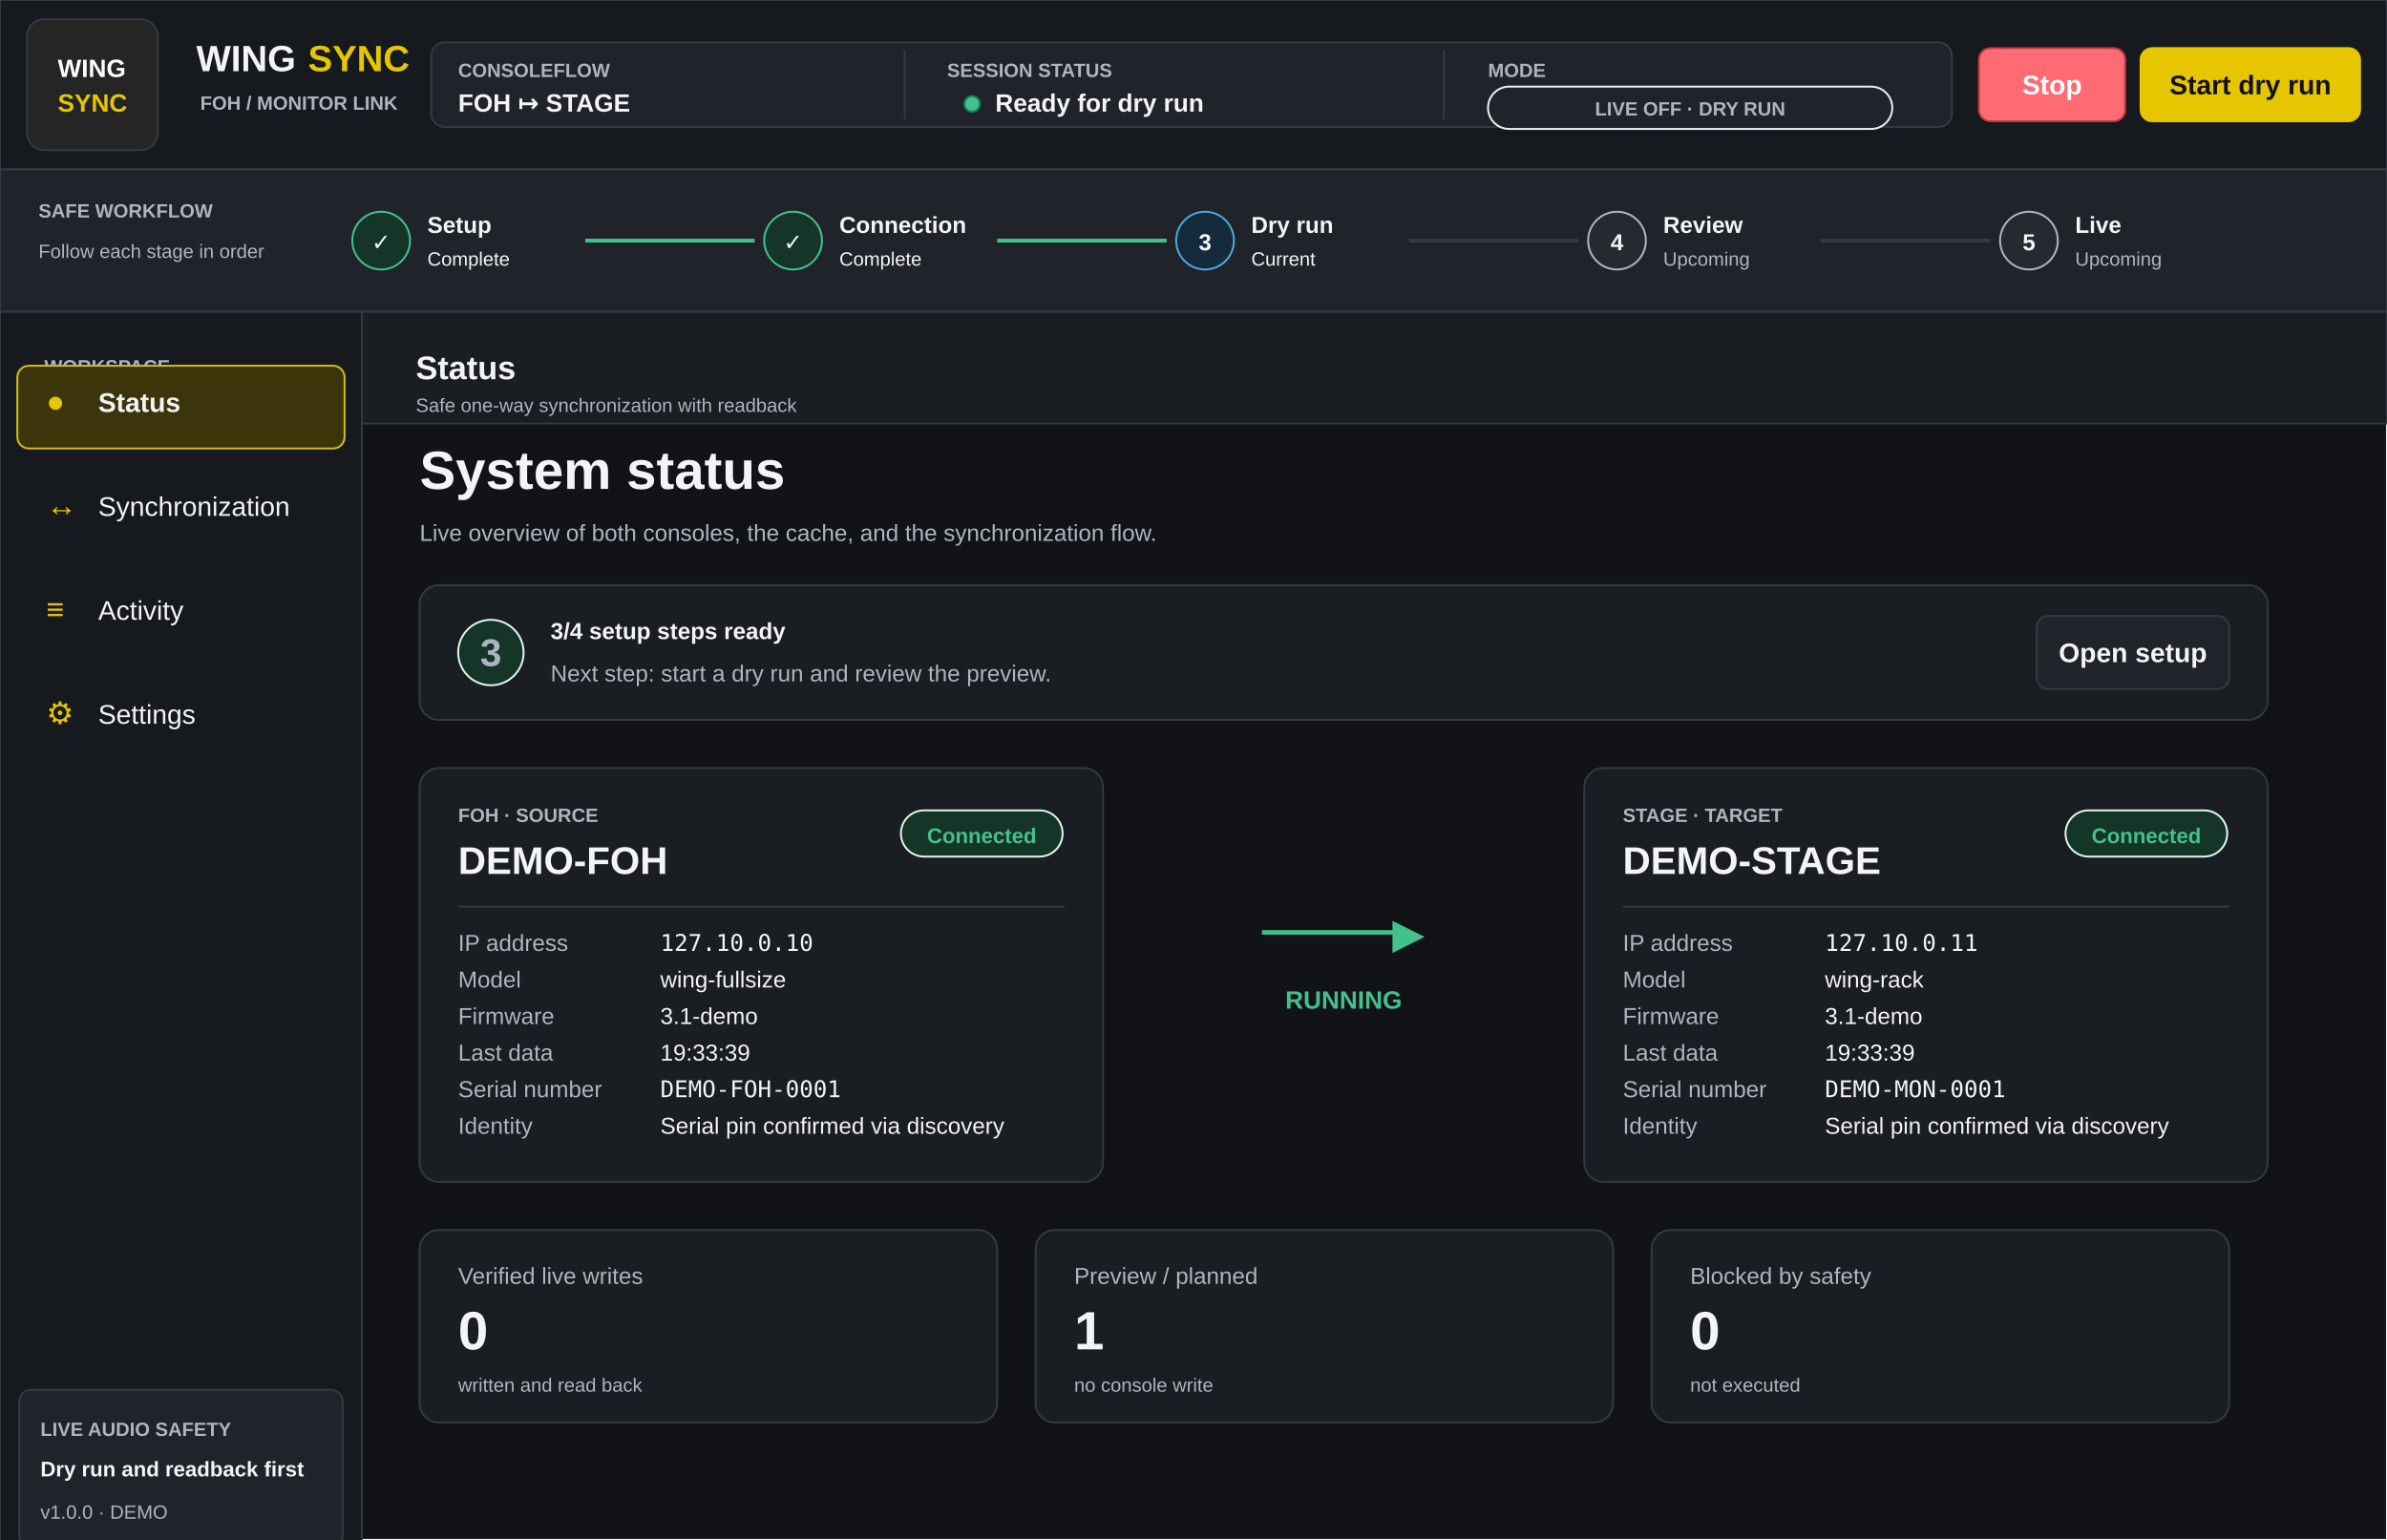
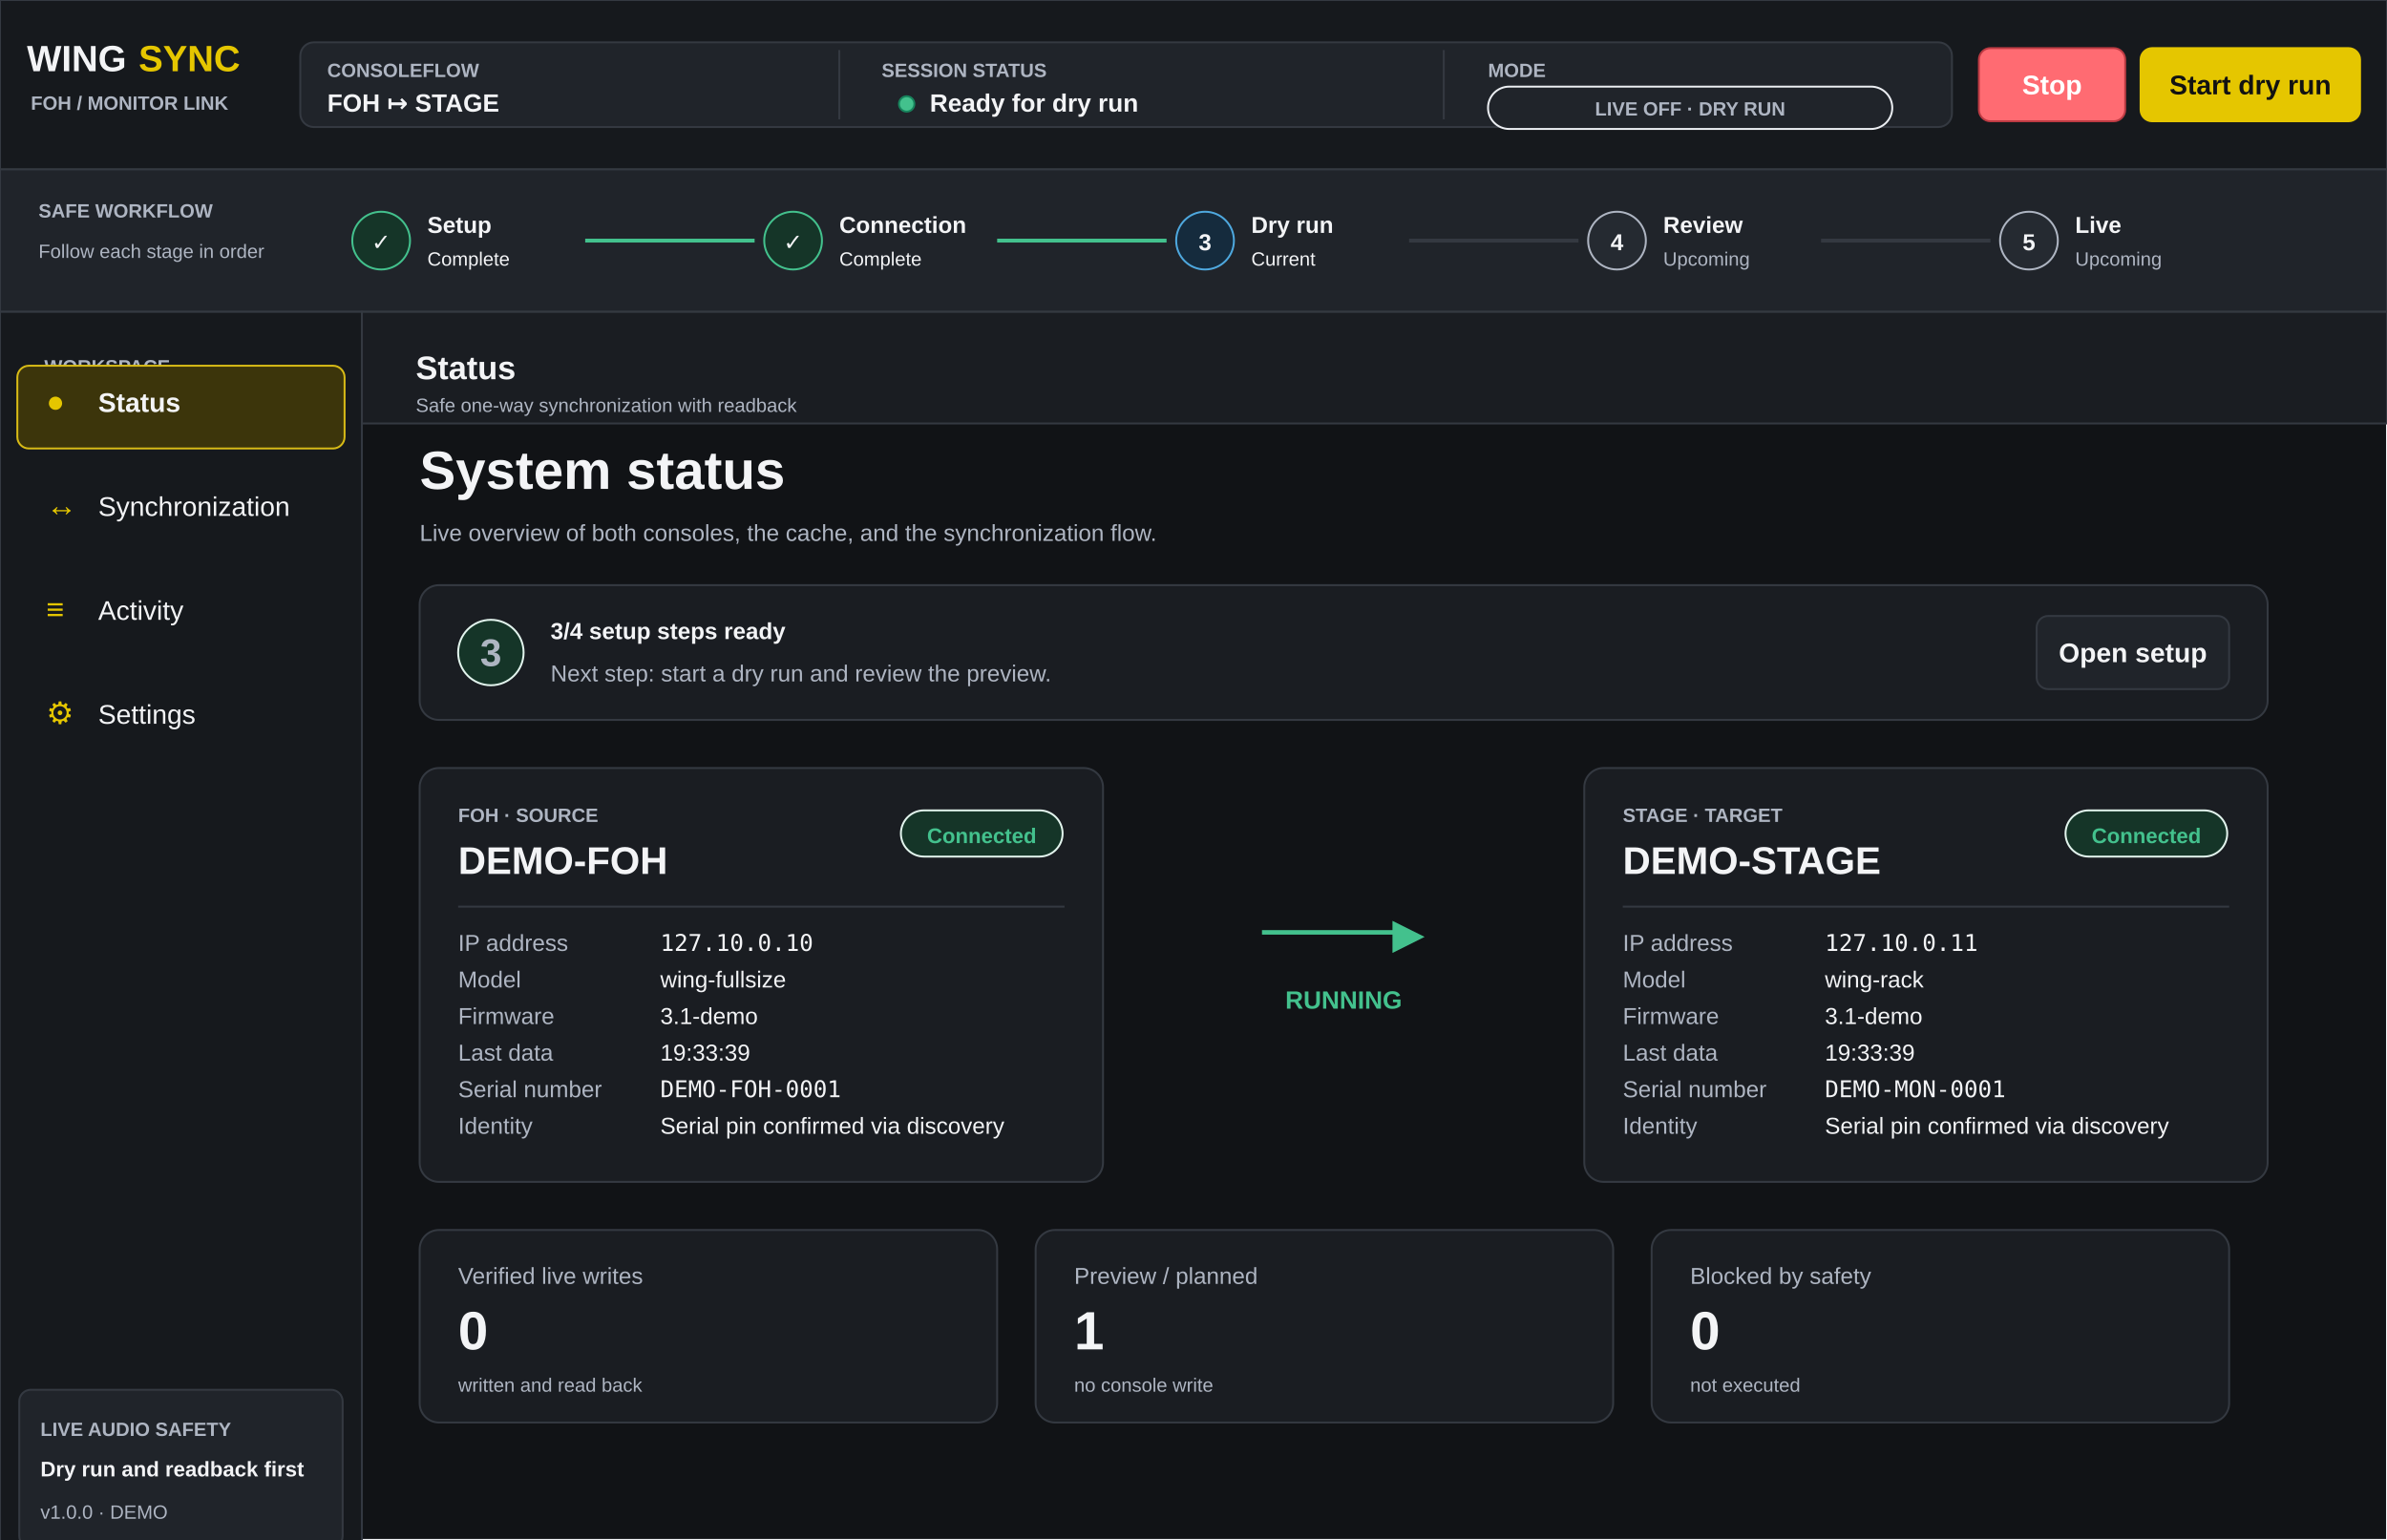
<svg xmlns="http://www.w3.org/2000/svg" width="1240" height="800" viewBox="0 0 1240 800">
  <style>text{font-family:Segoe UI,Arial,sans-serif;fill:#172033}.small{font-size:12px}.tiny{font-size:10px}.label{font-size:10px;font-weight:700;fill:#777872}.muted{fill:#5c667a}.title{font-size:28px;font-weight:650}.h{font-size:17px;font-weight:650}.mono{font-family:Consolas,monospace}.bold{font-weight:700}.btn{font-size:14px;font-weight:650}.num{font-size:28px;font-weight:650}</style>
  <style>text{fill:#F3F4F6}.label,.muted{fill:#AEB5C2}[fill="#f3f5f8"]{fill:#111316}[fill="#fcfcfa"],[fill="#f8f8f5"]{fill:#16191D}[fill="#f3f3ef"],[fill="#efefea"],[fill="#e8eef5"],[fill="#ebeef2"],[fill="#fafafa"],[fill="#f1f2ee"]{fill:#20242A}rect[fill="#fff"],rect[fill="#ffffff"]{fill:#1A1D22}[fill="#fff2a8"]{fill:#3C350B}[fill="#e2f4ed"]{fill:#153528}[fill="#e3f1fb"]{fill:#152B3D}[fill="#fff3e2"]{fill:#382715}[fill="#fde8e9"]{fill:#3B1D22}[fill="#dfe4ec"]{fill:#0D0F12}[fill="#17835c"]{fill:#43C18D}[fill="#0b78d0"]{fill:#4EA8DE}[fill="#be3b43"]{fill:#FF6B72}[fill="#b46b08"],[fill="#d57a00"]{fill:#F0B35A}[fill="#a58c00"]{fill:#E5C600}[stroke="#d7d7d1"],[stroke="#deded8"],[stroke="#d4d4ce"],[stroke="#dce1e8"],[stroke="#b8c1ce"],[stroke="#e9ecf1"],[stroke="#d9dad4"],[stroke="#687386"],[stroke="#111111"]{stroke:#343941}[stroke="#e4c400"]{stroke:#D8BB16}[stroke="#f0c67f"]{stroke:#8A5B24}[style*="fill:#172033"]{fill:#F3F4F6!important}[style*="fill:#5c667a"]{fill:#AEB5C2!important}[style*="fill:#17835c"]{fill:#43C18D!important}[style*="fill:#0b78d0"]{fill:#4EA8DE!important}[style*="fill:#be3b43"]{fill:#FF6B72!important}[style*="fill:#b46b08"]{fill:#F0B35A!important}[style*="fill:#a58c00"]{fill:#E5C600!important}[style*="fill:#76531f"]{fill:#FFD499!important}[style*="fill:#ecece8"]{fill:#F3F4F6!important}</style>
  <rect x="0" y="0" width="1240" height="800" rx="0" fill="#f3f5f8" stroke="#f3f5f8" stroke-width="1" />
  <rect x="0" y="0" width="1240" height="88" rx="0" fill="#fcfcfa" stroke="#d7d7d1" stroke-width="1" />
-   <rect x="14" y="10" width="68" height="68" rx="9" fill="#252525" stroke="#111111" stroke-width="1" />
-   <text x="30" y="40" class="bold" style="fill:#fff;font-size:13px;">WING</text>
-   <text x="30" y="58" class="bold" style="fill:#e5c600;font-size:13px;">SYNC</text>
-   <text x="102" y="37" class="bold" style="font-size:19px;">WING</text>
-   <text x="160" y="37" class="bold" style="fill:#e5c600;font-size:19px;">SYNC</text>
-   <text x="104" y="57" class="label" style="">FOH / MONITOR LINK</text>
-   <rect x="224" y="22" width="790" height="44" rx="7" fill="#f3f3ef" stroke="#deded8" stroke-width="1" />
-   <text x="238" y="40" class="label" style="">CONSOLEFLOW</text>
-   <text x="238" y="58" class="bold" style="font-size:13px;">FOH ↦ STAGE</text>
-   <line x1="470" y1="26" x2="470" y2="62" stroke="#d4d4ce" stroke-width="1" />
-   <text x="492" y="40" class="label" style="">SESSION STATUS</text>
-   <circle cx="505" cy="54" r="4" fill="#17835c" stroke="#17835c" />
-   <text x="517" y="58" class="bold" style="font-size:13px;">Ready for dry run</text>
+   <text x="14" y="37" class="bold" style="font-size:19px;">WING</text>
+   <text x="72" y="37" class="bold" style="fill:#e5c600;font-size:19px;">SYNC</text>
+   <text x="16" y="57" class="label" style="">FOH / MONITOR LINK</text>
+   <rect x="156" y="22" width="858" height="44" rx="7" fill="#f3f3ef" stroke="#deded8" stroke-width="1" />
+   <text x="170" y="40" class="label" style="">CONSOLEFLOW</text>
+   <text x="170" y="58" class="bold" style="font-size:13px;">FOH ↦ STAGE</text>
+   <line x1="436" y1="26" x2="436" y2="62" stroke="#d4d4ce" stroke-width="1" />
+   <text x="458" y="40" class="label" style="">SESSION STATUS</text>
+   <circle cx="471" cy="54" r="4" fill="#17835c" stroke="#17835c" />
+   <text x="483" y="58" class="bold" style="font-size:13px;">Ready for dry run</text>
  <line x1="750" y1="26" x2="750" y2="62" stroke="#d4d4ce" stroke-width="1" />
  <text x="773" y="40" class="label" style="">MODE</text>
  <rect x="773" y="45" width="210" height="22" rx="11" fill="#ebeef2" stroke="#ebeef2" stroke-width="1" />
  <text x="878" y="60" class="bold" style="fill:#5c667a;font-size:10px;text-anchor:middle;">LIVE OFF · DRY RUN</text>
  <rect x="1028" y="25" width="76" height="38" rx="6" fill="#be3b43" stroke="#be3b43" stroke-width="1" />
  <text x="1066" y="49" class="btn" style="fill:#fff;font-size:14px;text-anchor:middle;">Stop</text>
  <rect x="1112" y="25" width="114" height="38" rx="6" fill="#e5c600" stroke="#e5c600" stroke-width="1" />
  <text x="1169" y="49" class="btn" style="fill:#121212;font-size:14px;text-anchor:middle;">Start dry run</text>
  <rect x="0" y="88" width="1240" height="74" fill="#20242A" stroke="#343941" />
  <text x="20" y="113" class="label">SAFE WORKFLOW</text>
  <text x="20" y="134" class="tiny muted">Follow each stage in order</text>
  <line x1="304" y1="125" x2="392" y2="125" stroke="#43C18D" stroke-width="2" />
  <line x1="518" y1="125" x2="606" y2="125" stroke="#43C18D" stroke-width="2" />
  <line x1="732" y1="125" x2="820" y2="125" stroke="#343941" stroke-width="2" />
  <line x1="946" y1="125" x2="1034" y2="125" stroke="#343941" stroke-width="2" />
  <circle cx="198" cy="125" r="15" fill="#153528" stroke="#43C18D" />
  <text x="198" y="130" class="bold" text-anchor="middle">✓</text>
  <text x="222" y="121" class="bold small">Setup</text>
  <text x="222" y="138" class="tiny" fill="#43C18D">Complete</text>
  <circle cx="412" cy="125" r="15" fill="#153528" stroke="#43C18D" />
  <text x="412" y="130" class="bold" text-anchor="middle">✓</text>
  <text x="436" y="121" class="bold small">Connection</text>
  <text x="436" y="138" class="tiny" fill="#43C18D">Complete</text>
  <circle cx="626" cy="125" r="15" fill="#152B3D" stroke="#4EA8DE" />
  <text x="626" y="130" class="bold" text-anchor="middle">3</text>
  <text x="650" y="121" class="bold small">Dry run</text>
  <text x="650" y="138" class="tiny" fill="#4EA8DE">Current</text>
  <circle cx="840" cy="125" r="15" fill="#252A31" stroke="#AEB5C2" />
  <text x="840" y="130" class="bold" text-anchor="middle">4</text>
  <text x="864" y="121" class="bold small">Review</text>
  <text x="864" y="138" class="tiny muted">Upcoming</text>
  <circle cx="1054" cy="125" r="15" fill="#252A31" stroke="#AEB5C2" />
  <text x="1054" y="130" class="bold" text-anchor="middle">5</text>
  <text x="1078" y="121" class="bold small">Live</text>
  <text x="1078" y="138" class="tiny muted">Upcoming</text>
  <g transform="translate(0 74)">
    <rect x="0" y="88" width="188" height="670" rx="0" fill="#f8f8f5" stroke="#d7d7d1" stroke-width="1" />
    <text x="23" y="120" class="label" style="">WORKSPACE</text>
    <rect x="9" y="116" width="170" height="43" rx="6" fill="#fff2a8" stroke="#e4c400" stroke-width="1" />
    <text x="24" y="140" class="bold" style="fill:#a58c00;font-size:16px;">●</text>
    <text x="51" y="140" class="bold" style="font-size:14px;">Status</text>
    <text x="24" y="194" class="bold" style="fill:#a58c00;font-size:16px;">↔</text>
    <text x="51" y="194" class="" style="font-size:14px;">Synchronization</text>
    <text x="24" y="248" class="bold" style="fill:#a58c00;font-size:16px;">≡</text>
    <text x="51" y="248" class="" style="font-size:14px;">Activity</text>
    <text x="24" y="302" class="bold" style="fill:#a58c00;font-size:16px;">⚙</text>
    <text x="51" y="302" class="" style="font-size:14px;">Settings</text>
    <rect x="10" y="648" width="168" height="82" rx="6" fill="#efefea" stroke="#d7d7d1" stroke-width="1" />
    <text x="21" y="672" class="label" style="">LIVE AUDIO SAFETY</text>
    <text x="21" y="693" class="bold" style="font-size:11px;">Dry run and readback first</text>
    <text x="21" y="715" class="tiny" style="fill:#5c667a;">v1.0.0 · DEMO</text>
    <rect x="188" y="88" width="1052" height="58" rx="0" fill="#fff" stroke="#dce1e8" stroke-width="1" />
    <text x="216" y="123" class="h" style="">Status</text>
    <text x="216" y="140" class="tiny" style="fill:#5c667a;">Safe one-way synchronization with readback</text>
    <rect x="0" y="758" width="1240" height="42" rx="0" fill="#20211f" stroke="#111211" stroke-width="1" />
    <rect x="16" y="769" width="4" height="20" rx="2" fill="#e5c600" stroke="#e5c600" stroke-width="1" />
    <text x="30" y="784" class="label" style="fill:#e5c600;">NEXT STEP</text>
    <text x="218" y="180" class="title" style="">System status</text>
    <text x="218" y="207" class="small" style="fill:#5c667a;">Live overview of both consoles, the cache, and the synchronization flow.</text>
    <rect x="218" y="230" width="960" height="70" rx="10" fill="#ffffff" stroke="#dce1e8" stroke-width="1" />
    <rect x="238" y="248" width="34" height="34" rx="17" fill="#e2f4ed" stroke="#e2f4ed" stroke-width="1" />
    <text x="255" y="272" class="bold" style="fill:#5c667a;font-size:20px;text-anchor:middle;">3</text>
    <text x="286" y="258" class="bold" style="">3/4 setup steps ready</text>
    <text x="286" y="280" class="small" style="fill:#5c667a;">Next step: start a dry run and review the preview.</text>
    <rect x="1058" y="246" width="100" height="38" rx="6" fill="#e8eef5" stroke="#dce1e8" stroke-width="1" />
    <text x="1108.0" y="270" class="btn" style="fill:#172033;font-size:14px;text-anchor:middle;">Open setup</text>
    <rect x="218" y="325" width="355" height="215" rx="10" fill="#ffffff" stroke="#dce1e8" stroke-width="1" />
    <text x="238" y="353" class="label" style="">FOH · SOURCE</text>
    <text x="238" y="380" class="bold" style="font-size:20px;">DEMO-FOH</text>
    <rect x="468" y="347" width="84" height="24" rx="12" fill="#e2f4ed" stroke="#e2f4ed" stroke-width="1" />
    <text x="510" y="364" class="bold" style="fill:#17835c;font-size:11px;text-anchor:middle;">Connected</text>
    <line x1="238" y1="397" x2="553" y2="397" stroke="#dce1e8" stroke-width="1" />
    <text x="238" y="420" class="small" style="fill:#5c667a;">IP address</text>
    <text x="343" y="420" class="mono" style="">127.10.0.10</text>
    <text x="238" y="439" class="small" style="fill:#5c667a;">Model</text>
    <text x="343" y="439" class="small" style="">wing-fullsize</text>
    <text x="238" y="458" class="small" style="fill:#5c667a;">Firmware</text>
    <text x="343" y="458" class="small" style="">3.1-demo</text>
    <text x="238" y="477" class="small" style="fill:#5c667a;">Last data</text>
    <text x="343" y="477" class="small" style="">19:33:39</text>
    <text x="238" y="496" class="small" style="fill:#5c667a;">Serial number</text>
    <text x="343" y="496" class="mono" style="">DEMO-FOH-0001</text>
    <text x="238" y="515" class="small" style="fill:#5c667a;">Identity</text>
    <text x="343" y="515" class="small" style="">Serial pin confirmed via discovery</text>
    <rect x="823" y="325" width="355" height="215" rx="10" fill="#ffffff" stroke="#dce1e8" stroke-width="1" />
    <text x="843" y="353" class="label" style="">STAGE · TARGET</text>
    <text x="843" y="380" class="bold" style="font-size:20px;">DEMO-STAGE</text>
    <rect x="1073" y="347" width="84" height="24" rx="12" fill="#e2f4ed" stroke="#e2f4ed" stroke-width="1" />
    <text x="1115" y="364" class="bold" style="fill:#17835c;font-size:11px;text-anchor:middle;">Connected</text>
    <line x1="843" y1="397" x2="1158" y2="397" stroke="#dce1e8" stroke-width="1" />
    <text x="843" y="420" class="small" style="fill:#5c667a;">IP address</text>
    <text x="948" y="420" class="mono" style="">127.10.0.11</text>
    <text x="843" y="439" class="small" style="fill:#5c667a;">Model</text>
    <text x="948" y="439" class="small" style="">wing-rack</text>
    <text x="843" y="458" class="small" style="fill:#5c667a;">Firmware</text>
    <text x="948" y="458" class="small" style="">3.1-demo</text>
    <text x="843" y="477" class="small" style="fill:#5c667a;">Last data</text>
    <text x="948" y="477" class="small" style="">19:33:39</text>
    <text x="843" y="496" class="small" style="fill:#5c667a;">Serial number</text>
    <text x="948" y="496" class="mono" style="">DEMO-MON-0001</text>
    <text x="843" y="515" class="small" style="fill:#5c667a;">Identity</text>
    <text x="948" y="515" class="small" style="">Serial pin confirmed via discovery</text>
    <text x="698" y="420" class="mono" style="fill:#17835c;font-size:28px;text-anchor:middle;">────▶</text>
    <text x="698" y="450" class="bold" style="fill:#17835c;font-size:13px;text-anchor:middle;">RUNNING</text>
    <rect x="218" y="565" width="300" height="100" rx="10" fill="#ffffff" stroke="#dce1e8" stroke-width="1" />
    <text x="238" y="593" class="small" style="fill:#5c667a;">Verified live writes</text>
    <text x="238" y="627" class="num" style="">0</text>
    <text x="238" y="649" class="tiny" style="fill:#5c667a;">written and read back</text>
    <rect x="538" y="565" width="300" height="100" rx="10" fill="#ffffff" stroke="#dce1e8" stroke-width="1" />
    <text x="558" y="593" class="small" style="fill:#5c667a;">Preview / planned</text>
    <text x="558" y="627" class="num" style="">1</text>
    <text x="558" y="649" class="tiny" style="fill:#5c667a;">no console write</text>
    <rect x="858" y="565" width="300" height="100" rx="10" fill="#ffffff" stroke="#dce1e8" stroke-width="1" />
    <text x="878" y="593" class="small" style="fill:#5c667a;">Blocked by safety</text>
    <text x="878" y="627" class="num" style="">0</text>
    <text x="878" y="649" class="tiny" style="fill:#5c667a;">not executed</text>
    <text x="30" y="784" class="label" style="fill:#e5c600;">NEXT STEP</text>
    <text x="105" y="784" class="small" style="fill:#ecece8;">Dry run reviewed: stop, deliberately enable live mode, and inspect the fresh diff.</text>
  </g>
</svg>
